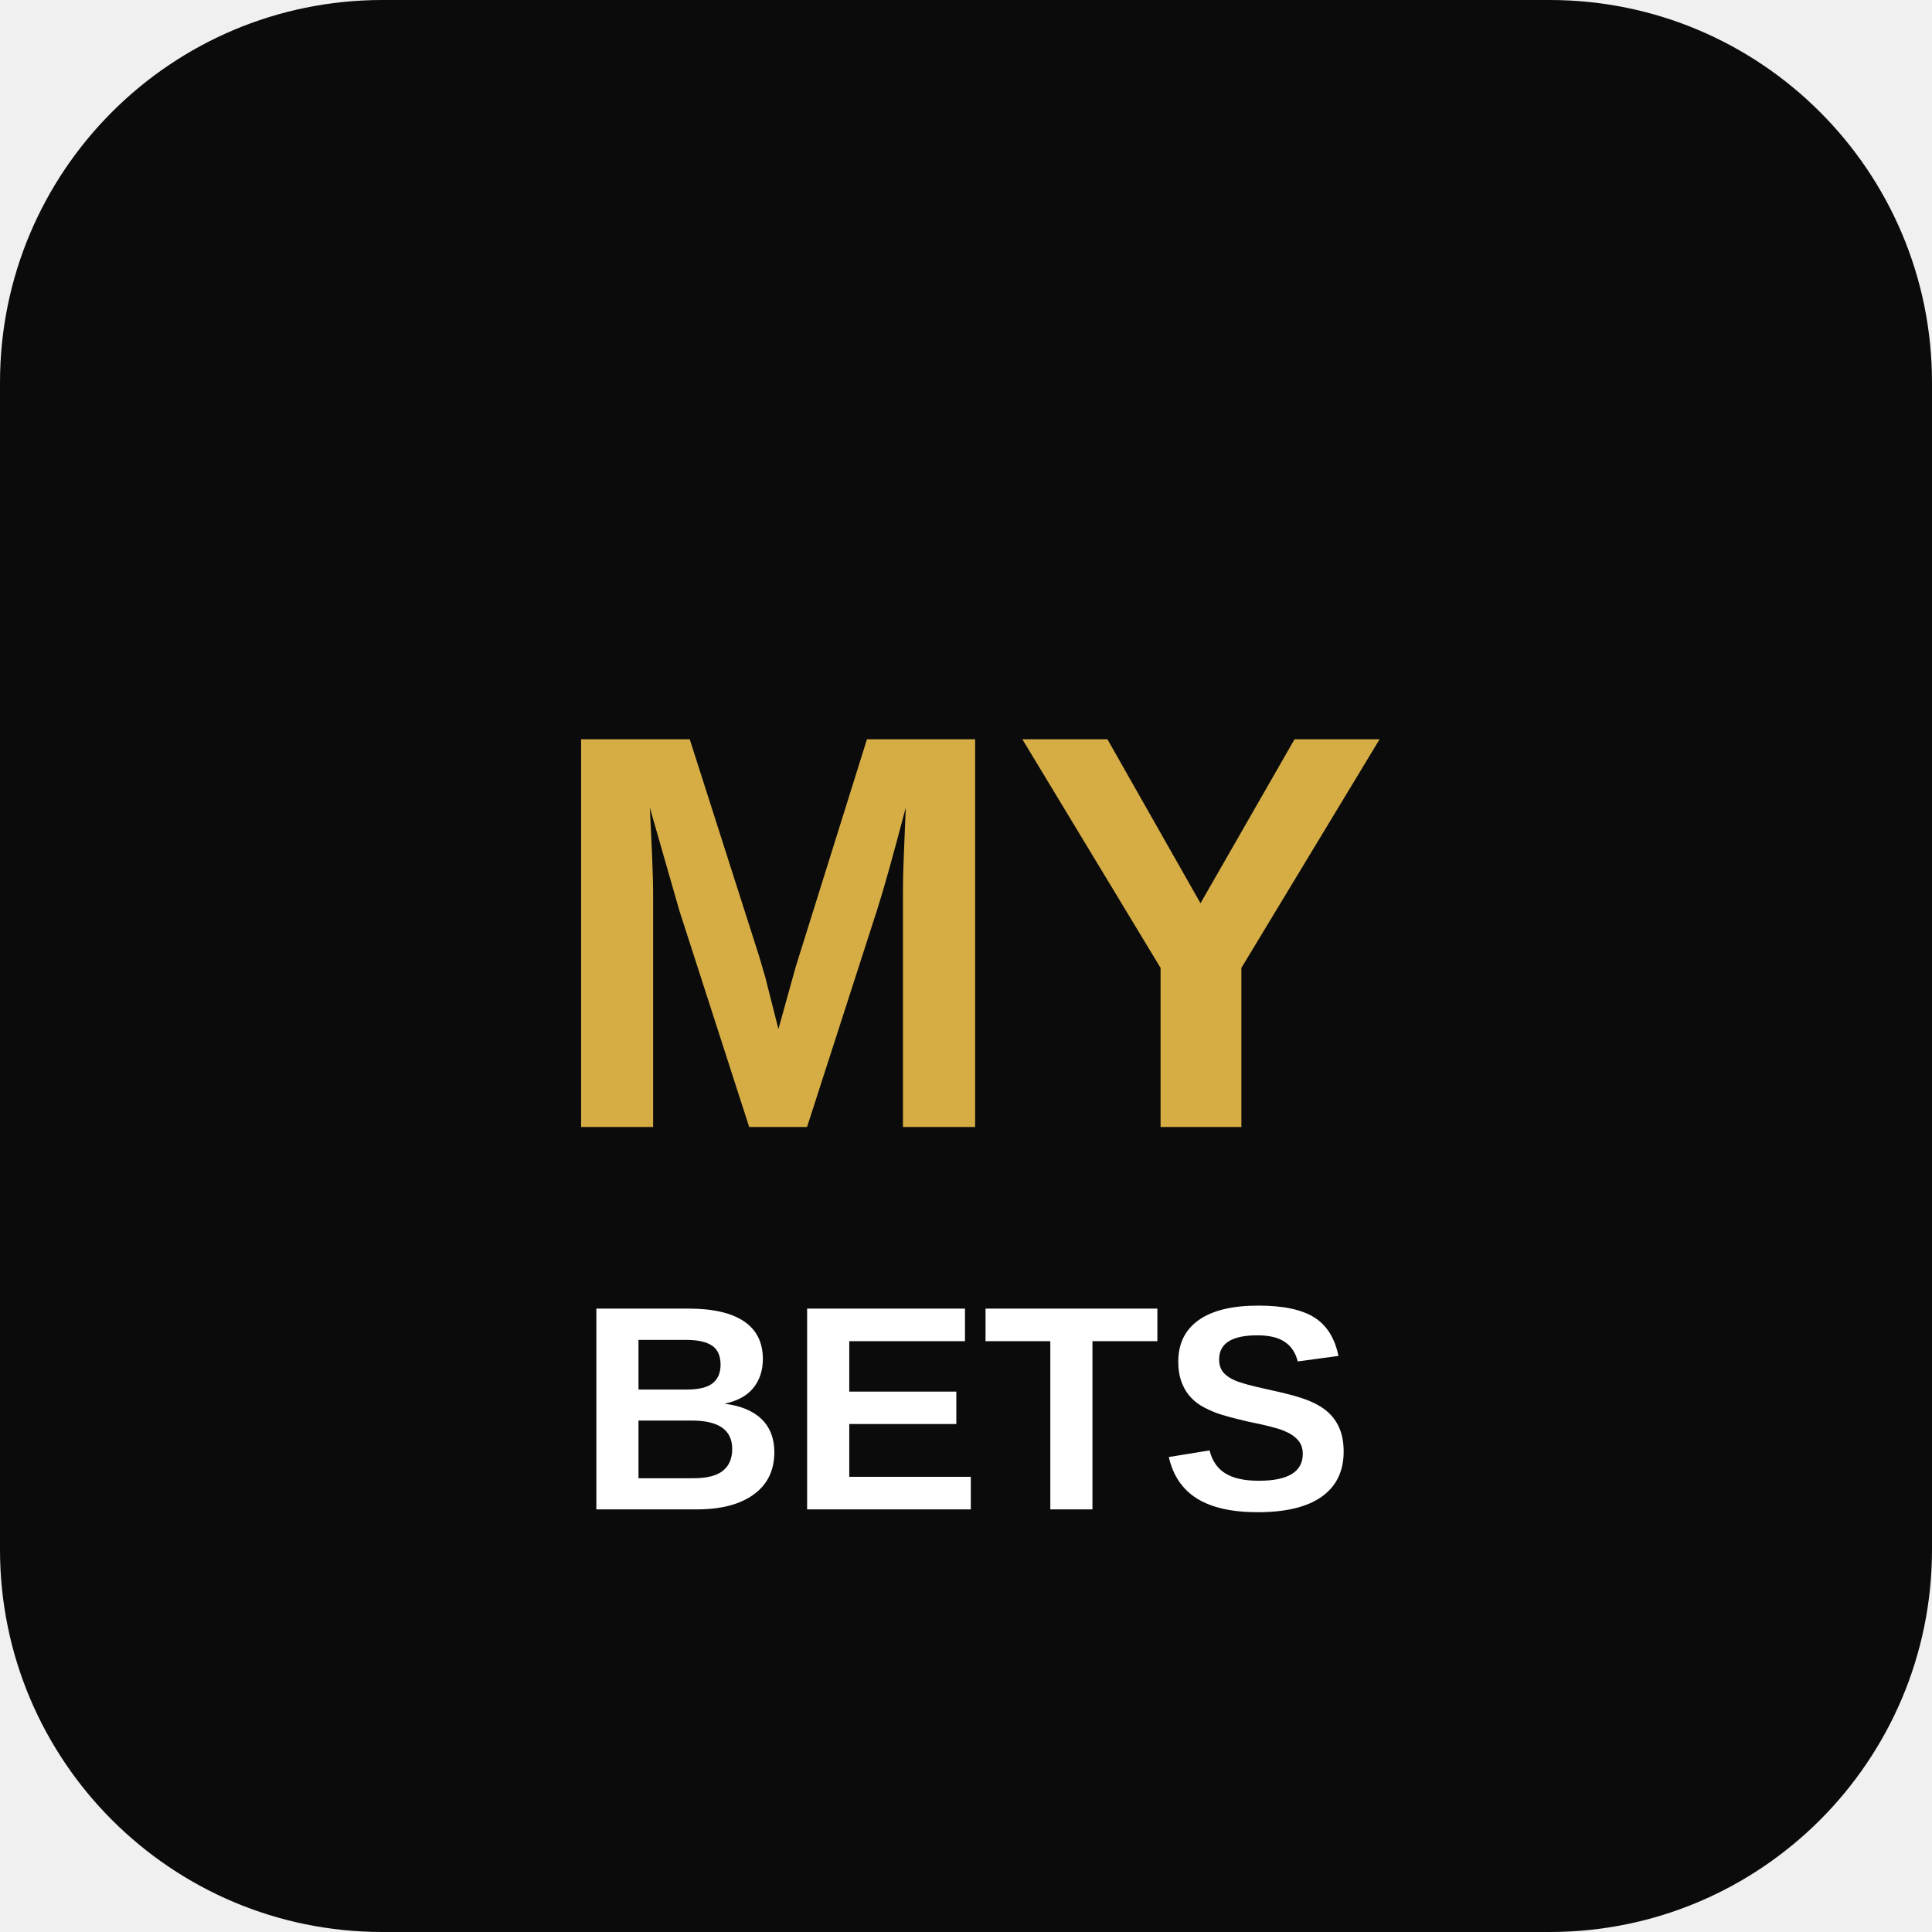
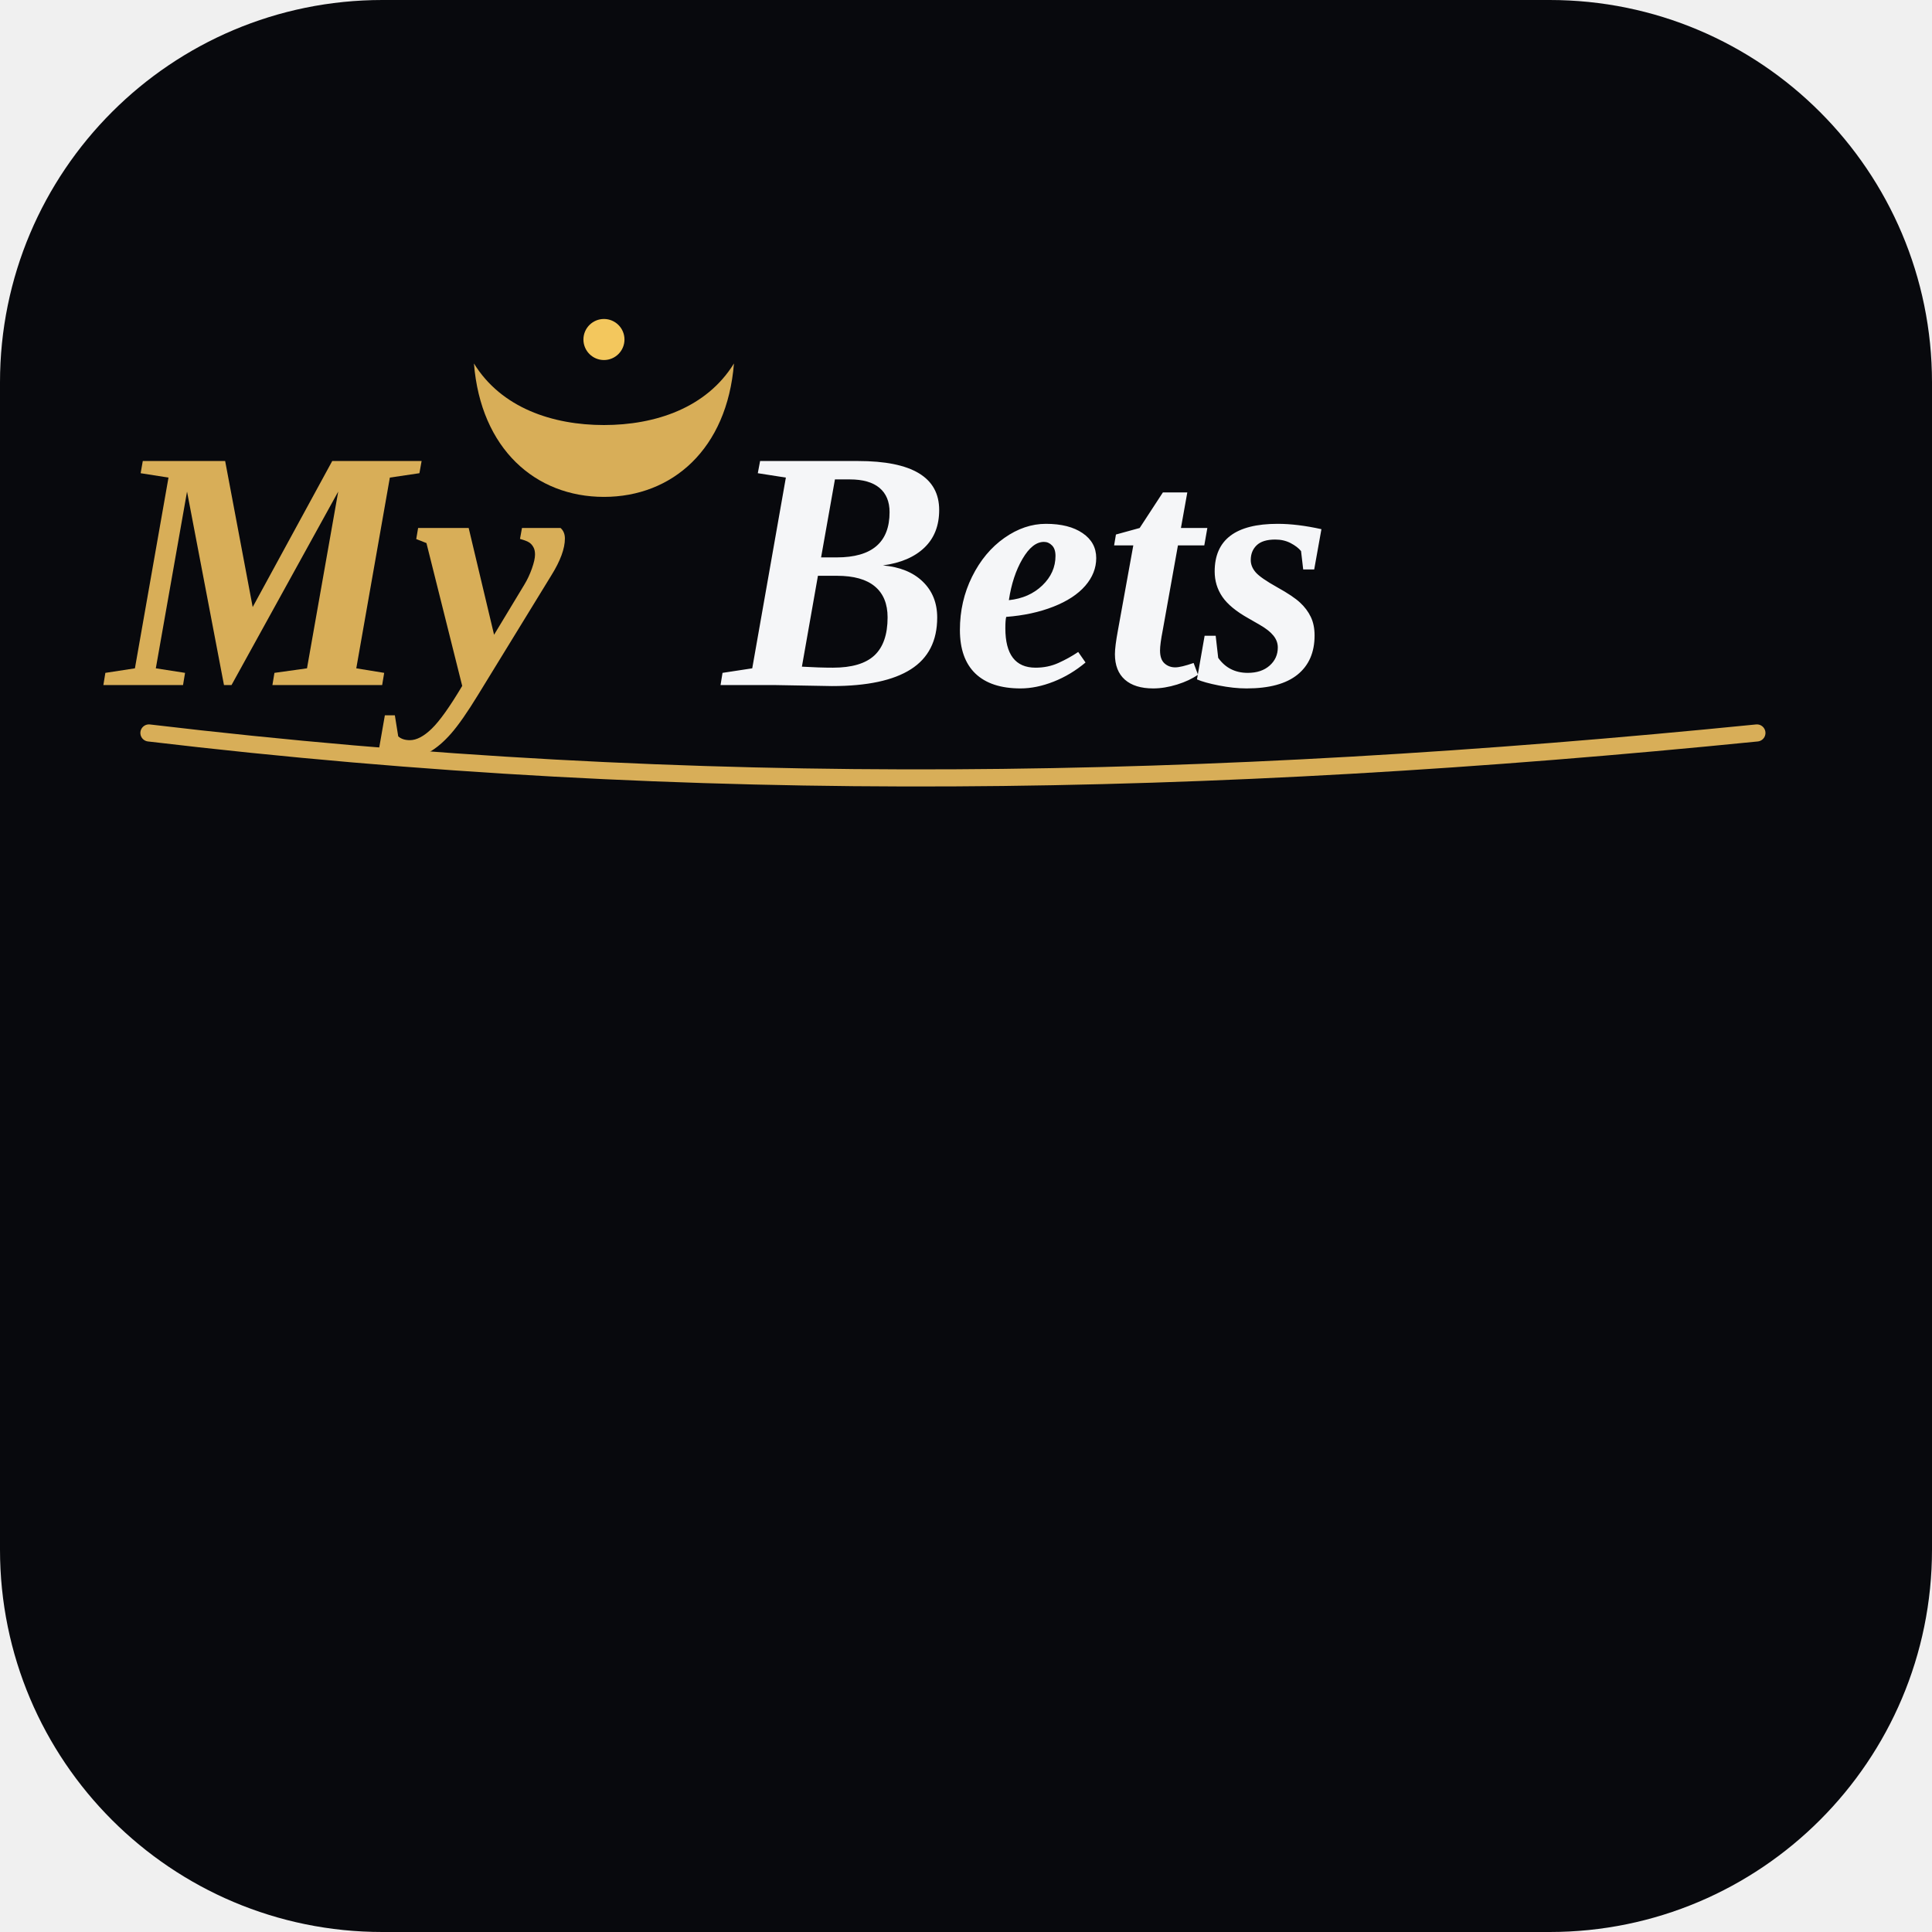
<svg xmlns="http://www.w3.org/2000/svg" width="192" height="192" viewBox="0 0 192 192">
-   <rect width="192" height="192" rx="38" fill="#0b0b0b" />
-   <text x="96" y="112" text-anchor="middle" font-family="Arial,sans-serif" font-size="56" font-weight="700" fill="#d6ad45">MY</text>
-   <text x="96" y="150" text-anchor="middle" font-family="Arial,sans-serif" font-size="29" font-weight="700" fill="#fff">BETS</text>
+   <rect width="192" height="192" rx="38" fill="#08090d" />
+   <g transform="translate(8 30) scale(.34)">
+     <path d="M115 18c8 13 23 18 38 18s30-5 38-18c-2 25-18 39-38 39s-36-14-38-39Z" fill="#d8ae58" />
+     <circle cx="153" cy="11" r="6" fill="#f3c75d" />
+     <text x="8" y="112" font-family="Georgia,Times New Roman,serif" font-size="100" font-weight="700" font-style="italic" fill="#d8ae58">My</text>
+     <text x="188" y="112" font-family="Georgia,Times New Roman,serif" font-size="100" font-weight="700" font-style="italic" fill="#f5f6f8">Bets</text>
+     <path d="M20 126 C180 145 330 142 490 126" fill="none" stroke="#d8ae58" stroke-width="5" stroke-linecap="round" />
+   </g>
</svg>
